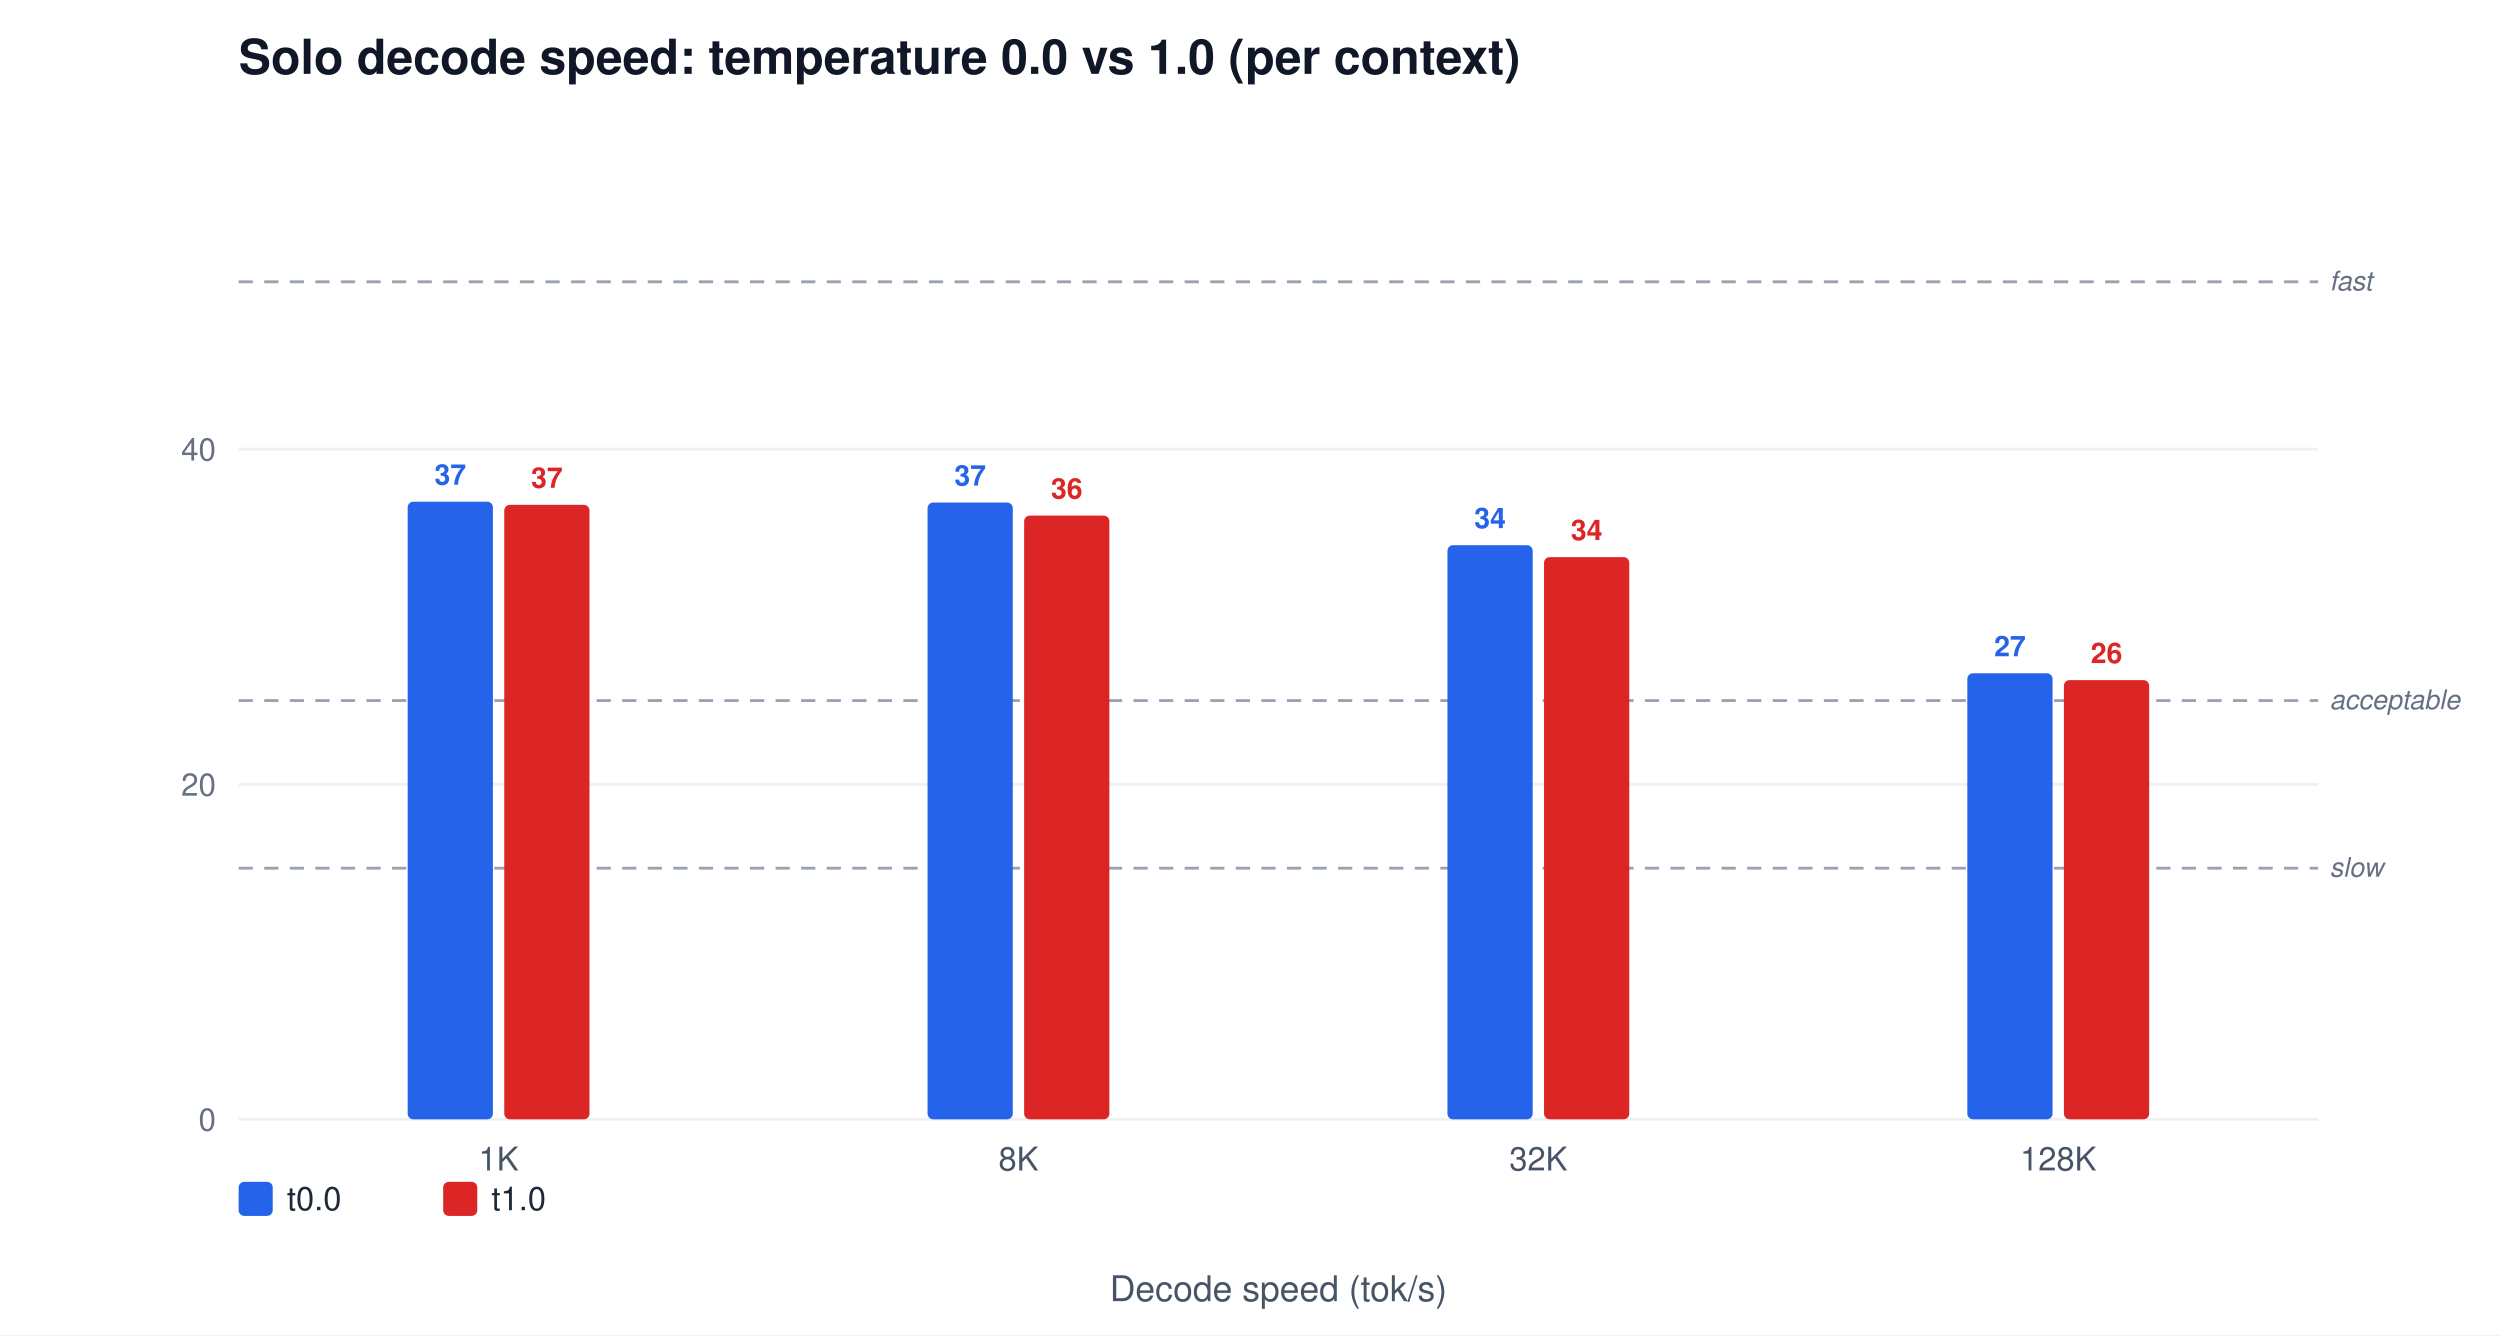
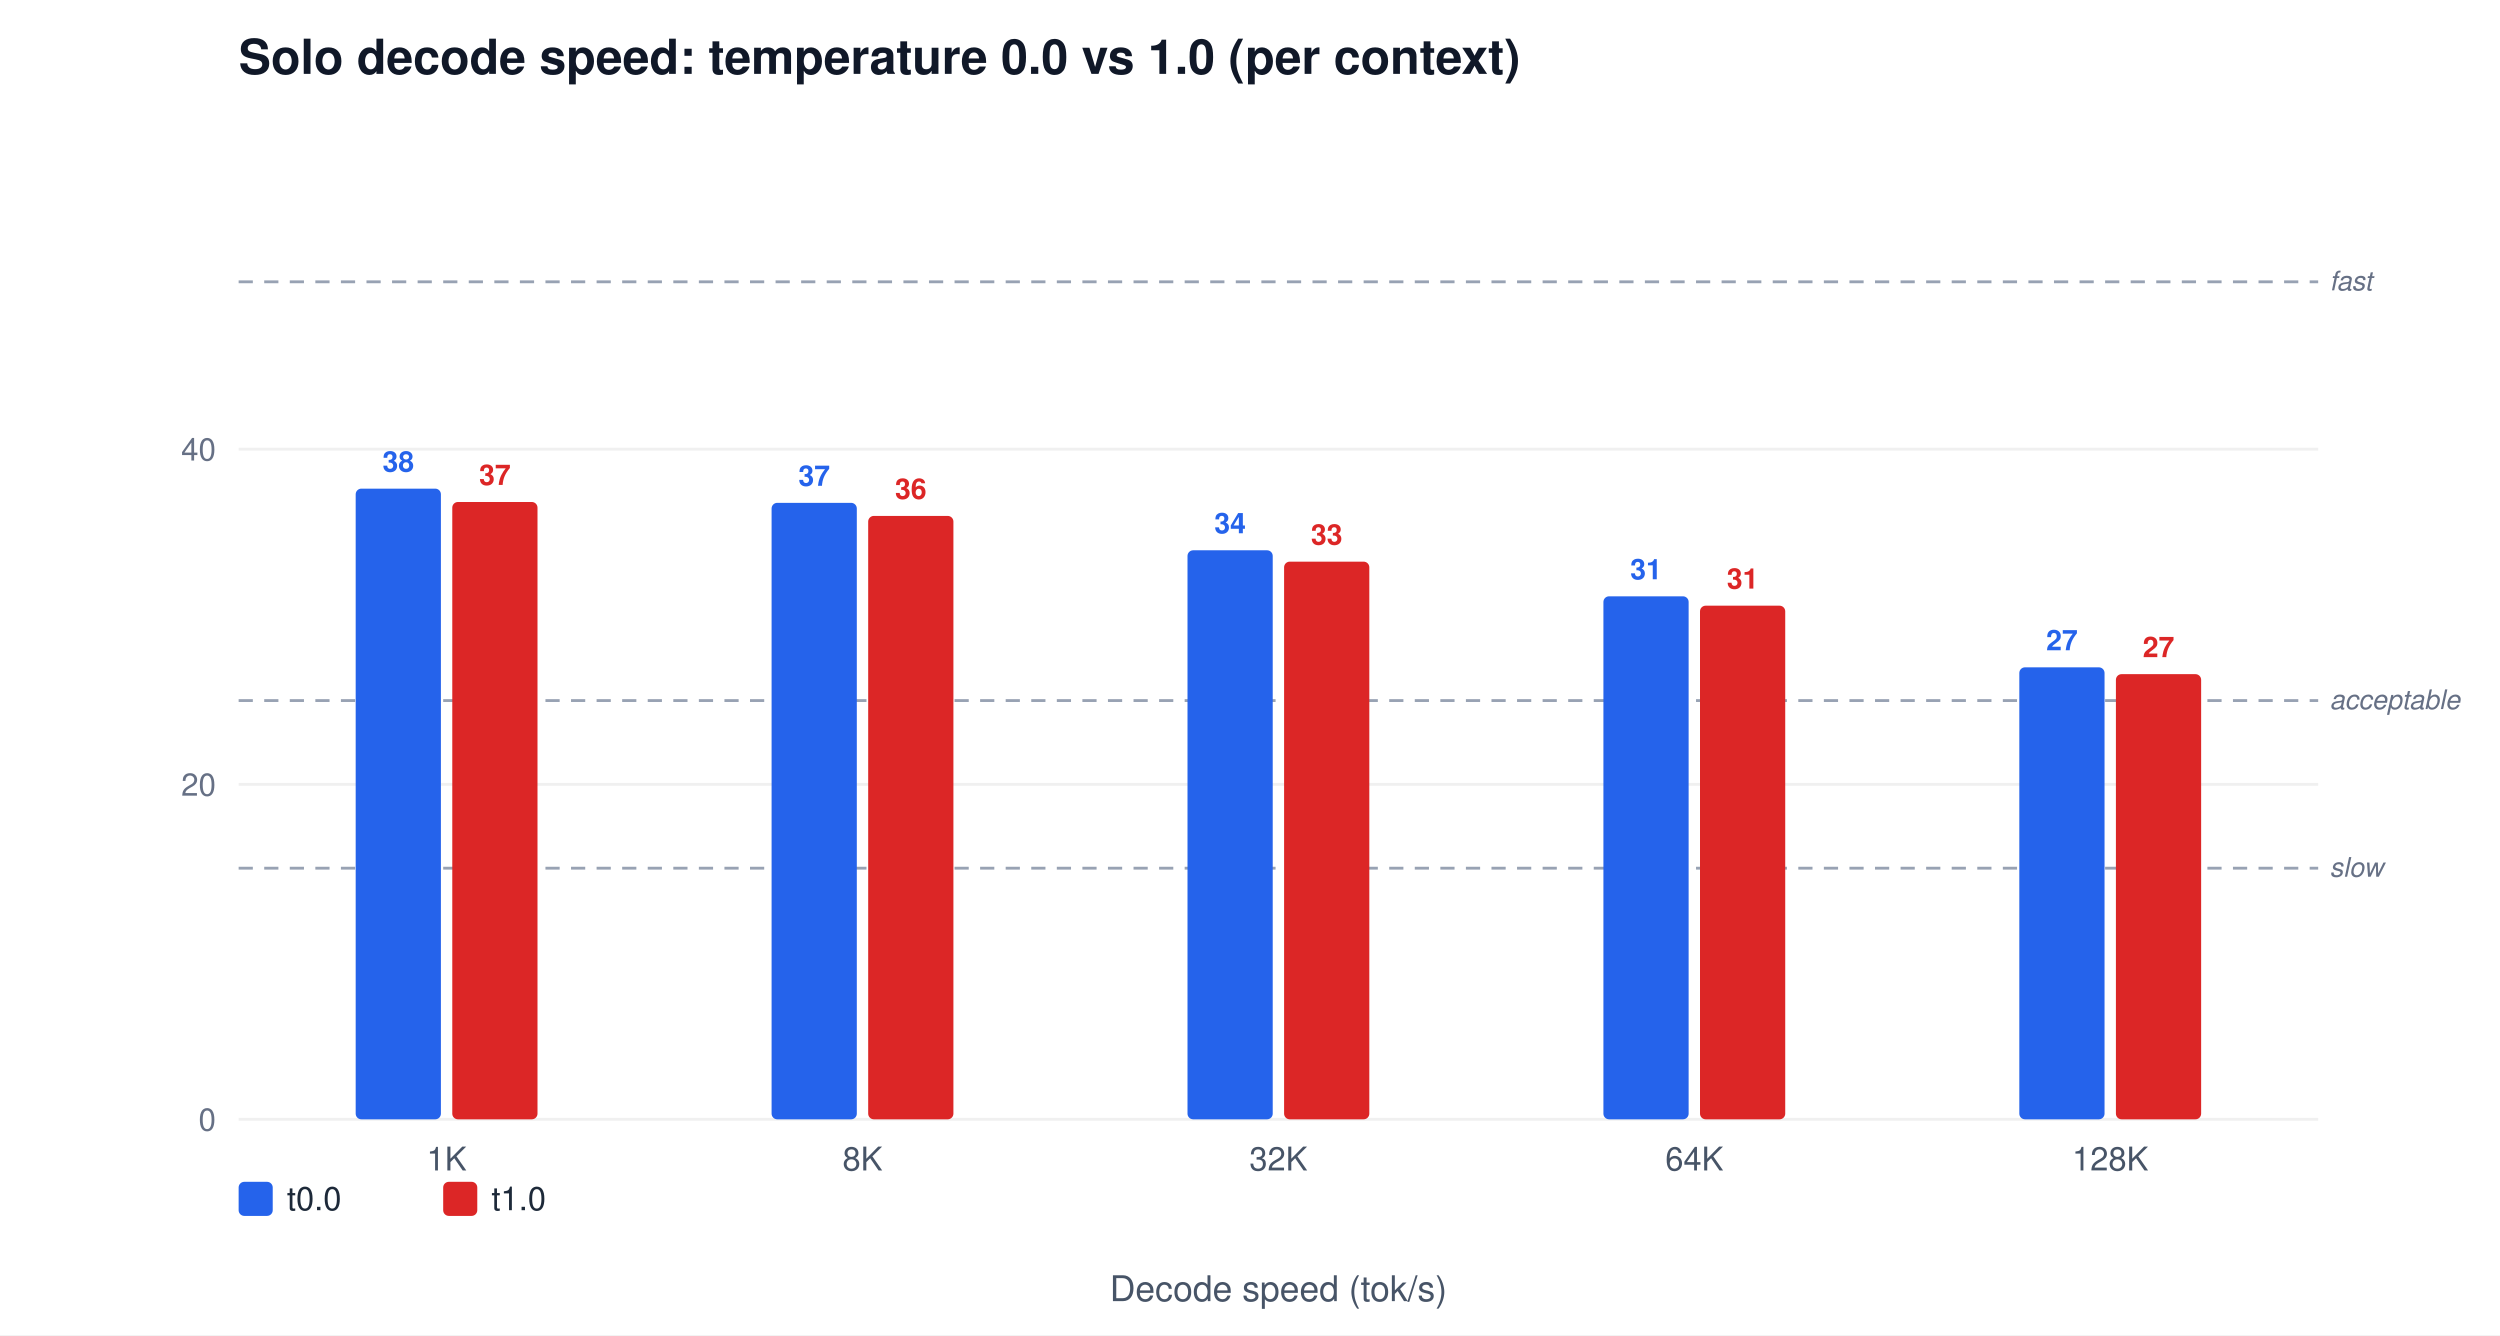
<svg xmlns="http://www.w3.org/2000/svg" width="880" height="470" viewBox="0 0 880 470" font-family="Segoe UI, Helvetica, Arial, sans-serif">
  <rect width="880" height="470" fill="#ffffff" />
  <text x="84" y="26" font-size="17" font-weight="600" fill="#101828">Solo decode speed: temperature 0.0 vs 1.0 (per context)</text>
  <line x1="84" y1="394.0" x2="816" y2="394.0" stroke="#f0f0f0" stroke-width="1" />
  <text x="76" y="398.0" font-size="11" fill="#667085" text-anchor="end">0</text>
  <line x1="84" y1="276.1" x2="816" y2="276.1" stroke="#f0f0f0" stroke-width="1" />
  <text x="76" y="280.1" font-size="11" fill="#667085" text-anchor="end">20</text>
  <line x1="84" y1="158.1" x2="816" y2="158.1" stroke="#f0f0f0" stroke-width="1" />
  <text x="76" y="162.1" font-size="11" fill="#667085" text-anchor="end">40</text>
  <line x1="84" y1="305.6" x2="816" y2="305.6" stroke="#98a2b3" stroke-width="1" stroke-dasharray="5 4" />
  <text x="820" y="308.6" font-size="9.5" fill="#667085" font-style="italic">slow</text>
  <line x1="84" y1="246.6" x2="816" y2="246.6" stroke="#98a2b3" stroke-width="1" stroke-dasharray="5 4" />
  <text x="820" y="249.6" font-size="9.5" fill="#667085" font-style="italic">acceptable</text>
  <line x1="84" y1="99.2" x2="816" y2="99.2" stroke="#98a2b3" stroke-width="1" stroke-dasharray="5 4" />
  <text x="820" y="102.2" font-size="9.5" fill="#667085" font-style="italic">fast</text>
-   <rect x="143.5" y="176.6" width="30.0" height="217.4" fill="#2563eb" rx="2" />
-   <text x="158.5" y="170.6" font-size="10" fill="#2563eb" text-anchor="middle" font-weight="600">37</text>
-   <rect x="177.5" y="177.7" width="30.0" height="216.3" fill="#dc2626" rx="2" />
-   <text x="192.5" y="171.7" font-size="10" fill="#dc2626" text-anchor="middle" font-weight="600">37</text>
-   <text x="175.5" y="412" font-size="11.5" fill="#475467" text-anchor="middle">1K</text>
-   <rect x="326.5" y="176.9" width="30.0" height="217.1" fill="#2563eb" rx="2" />
-   <text x="341.5" y="170.9" font-size="10" fill="#2563eb" text-anchor="middle" font-weight="600">37</text>
-   <rect x="360.5" y="181.5" width="30.0" height="212.5" fill="#dc2626" rx="2" />
-   <text x="375.5" y="175.5" font-size="10" fill="#dc2626" text-anchor="middle" font-weight="600">36</text>
-   <text x="358.5" y="412" font-size="11.5" fill="#475467" text-anchor="middle">8K</text>
-   <rect x="509.5" y="191.9" width="30.0" height="202.1" fill="#2563eb" rx="2" />
-   <text x="524.5" y="185.9" font-size="10" fill="#2563eb" text-anchor="middle" font-weight="600">34</text>
-   <rect x="543.5" y="196.1" width="30.0" height="197.9" fill="#dc2626" rx="2" />
-   <text x="558.5" y="190.1" font-size="10" fill="#dc2626" text-anchor="middle" font-weight="600">34</text>
-   <text x="541.5" y="412" font-size="11.5" fill="#475467" text-anchor="middle">32K</text>
-   <rect x="692.5" y="237.0" width="30.0" height="157.0" fill="#2563eb" rx="2" />
-   <text x="707.5" y="231.0" font-size="10" fill="#2563eb" text-anchor="middle" font-weight="600">27</text>
-   <rect x="726.5" y="239.4" width="30.0" height="154.6" fill="#dc2626" rx="2" />
-   <text x="741.5" y="233.4" font-size="10" fill="#dc2626" text-anchor="middle" font-weight="600">26</text>
-   <text x="724.5" y="412" font-size="11.5" fill="#475467" text-anchor="middle">128K</text>
+   <rect x="125.2" y="172.0" width="30.0" height="222.0" fill="#2563eb" rx="2" />
+   <text x="140.2" y="166.0" font-size="10" fill="#2563eb" text-anchor="middle" font-weight="600">38</text>
+   <rect x="159.2" y="176.7" width="30.0" height="217.3" fill="#dc2626" rx="2" />
+   <text x="174.2" y="170.7" font-size="10" fill="#dc2626" text-anchor="middle" font-weight="600">37</text>
+   <text x="157.2" y="412" font-size="11.5" fill="#475467" text-anchor="middle">1K</text>
+   <rect x="271.6" y="177.0" width="30.0" height="217.0" fill="#2563eb" rx="2" />
+   <text x="286.6" y="171.0" font-size="10" fill="#2563eb" text-anchor="middle" font-weight="600">37</text>
+   <rect x="305.6" y="181.6" width="30.0" height="212.4" fill="#dc2626" rx="2" />
+   <text x="320.6" y="175.6" font-size="10" fill="#dc2626" text-anchor="middle" font-weight="600">36</text>
+   <text x="303.6" y="412" font-size="11.5" fill="#475467" text-anchor="middle">8K</text>
+   <rect x="418.0" y="193.7" width="30.0" height="200.3" fill="#2563eb" rx="2" />
+   <text x="433.0" y="187.7" font-size="10" fill="#2563eb" text-anchor="middle" font-weight="600">34</text>
+   <rect x="452.0" y="197.7" width="30.0" height="196.3" fill="#dc2626" rx="2" />
+   <text x="467.0" y="191.7" font-size="10" fill="#dc2626" text-anchor="middle" font-weight="600">33</text>
+   <text x="450.0" y="412" font-size="11.5" fill="#475467" text-anchor="middle">32K</text>
+   <rect x="564.4" y="209.9" width="30.0" height="184.1" fill="#2563eb" rx="2" />
+   <text x="579.4" y="203.9" font-size="10" fill="#2563eb" text-anchor="middle" font-weight="600">31</text>
+   <rect x="598.4" y="213.2" width="30.0" height="180.8" fill="#dc2626" rx="2" />
+   <text x="613.4" y="207.2" font-size="10" fill="#dc2626" text-anchor="middle" font-weight="600">31</text>
+   <text x="596.4" y="412" font-size="11.5" fill="#475467" text-anchor="middle">64K</text>
+   <rect x="710.8" y="234.9" width="30.0" height="159.1" fill="#2563eb" rx="2" />
+   <text x="725.8" y="228.9" font-size="10" fill="#2563eb" text-anchor="middle" font-weight="600">27</text>
+   <rect x="744.8" y="237.3" width="30.0" height="156.7" fill="#dc2626" rx="2" />
+   <text x="759.8" y="231.3" font-size="10" fill="#dc2626" text-anchor="middle" font-weight="600">27</text>
+   <text x="742.8" y="412" font-size="11.5" fill="#475467" text-anchor="middle">128K</text>
  <rect x="84" y="416" width="12" height="12" fill="#2563eb" rx="2" />
  <text x="101" y="426" font-size="11.5" fill="#1d2939">t0.0</text>
  <rect x="156" y="416" width="12" height="12" fill="#dc2626" rx="2" />
  <text x="173" y="426" font-size="11.5" fill="#1d2939">t1.0</text>
  <text x="450" y="458" font-size="12.5" fill="#475467" text-anchor="middle">Decode speed (tok/s)</text>
</svg>
